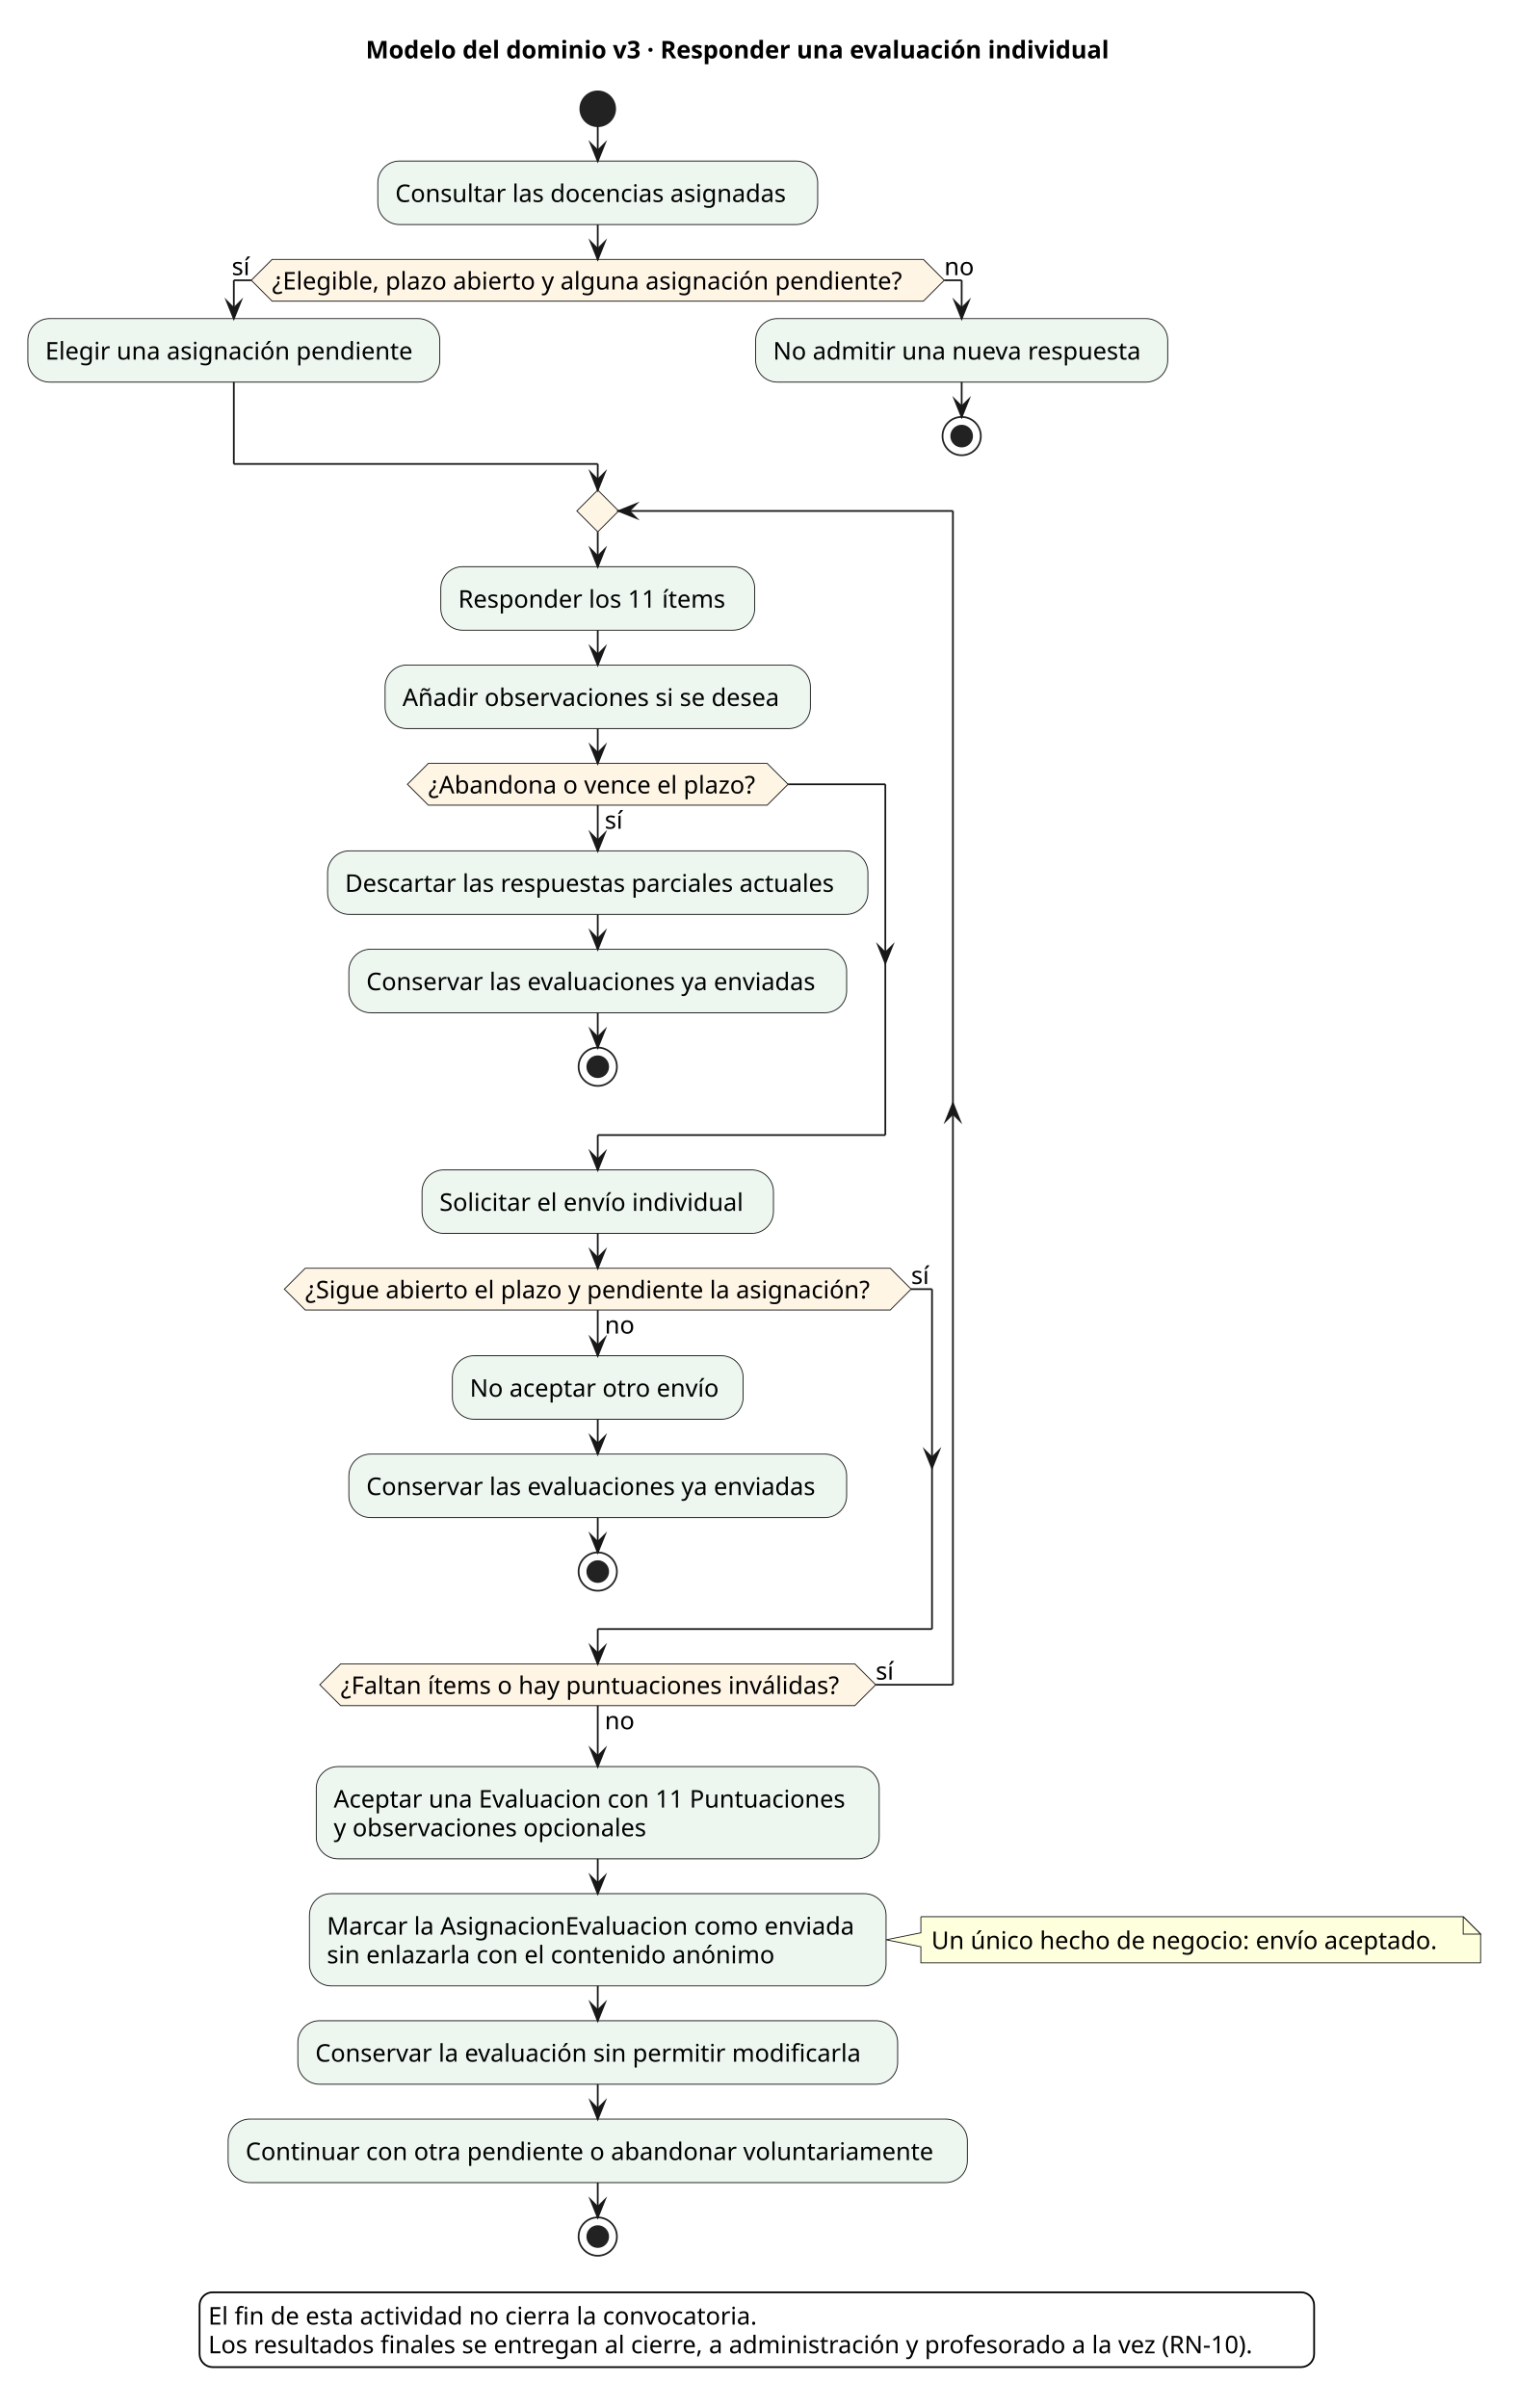
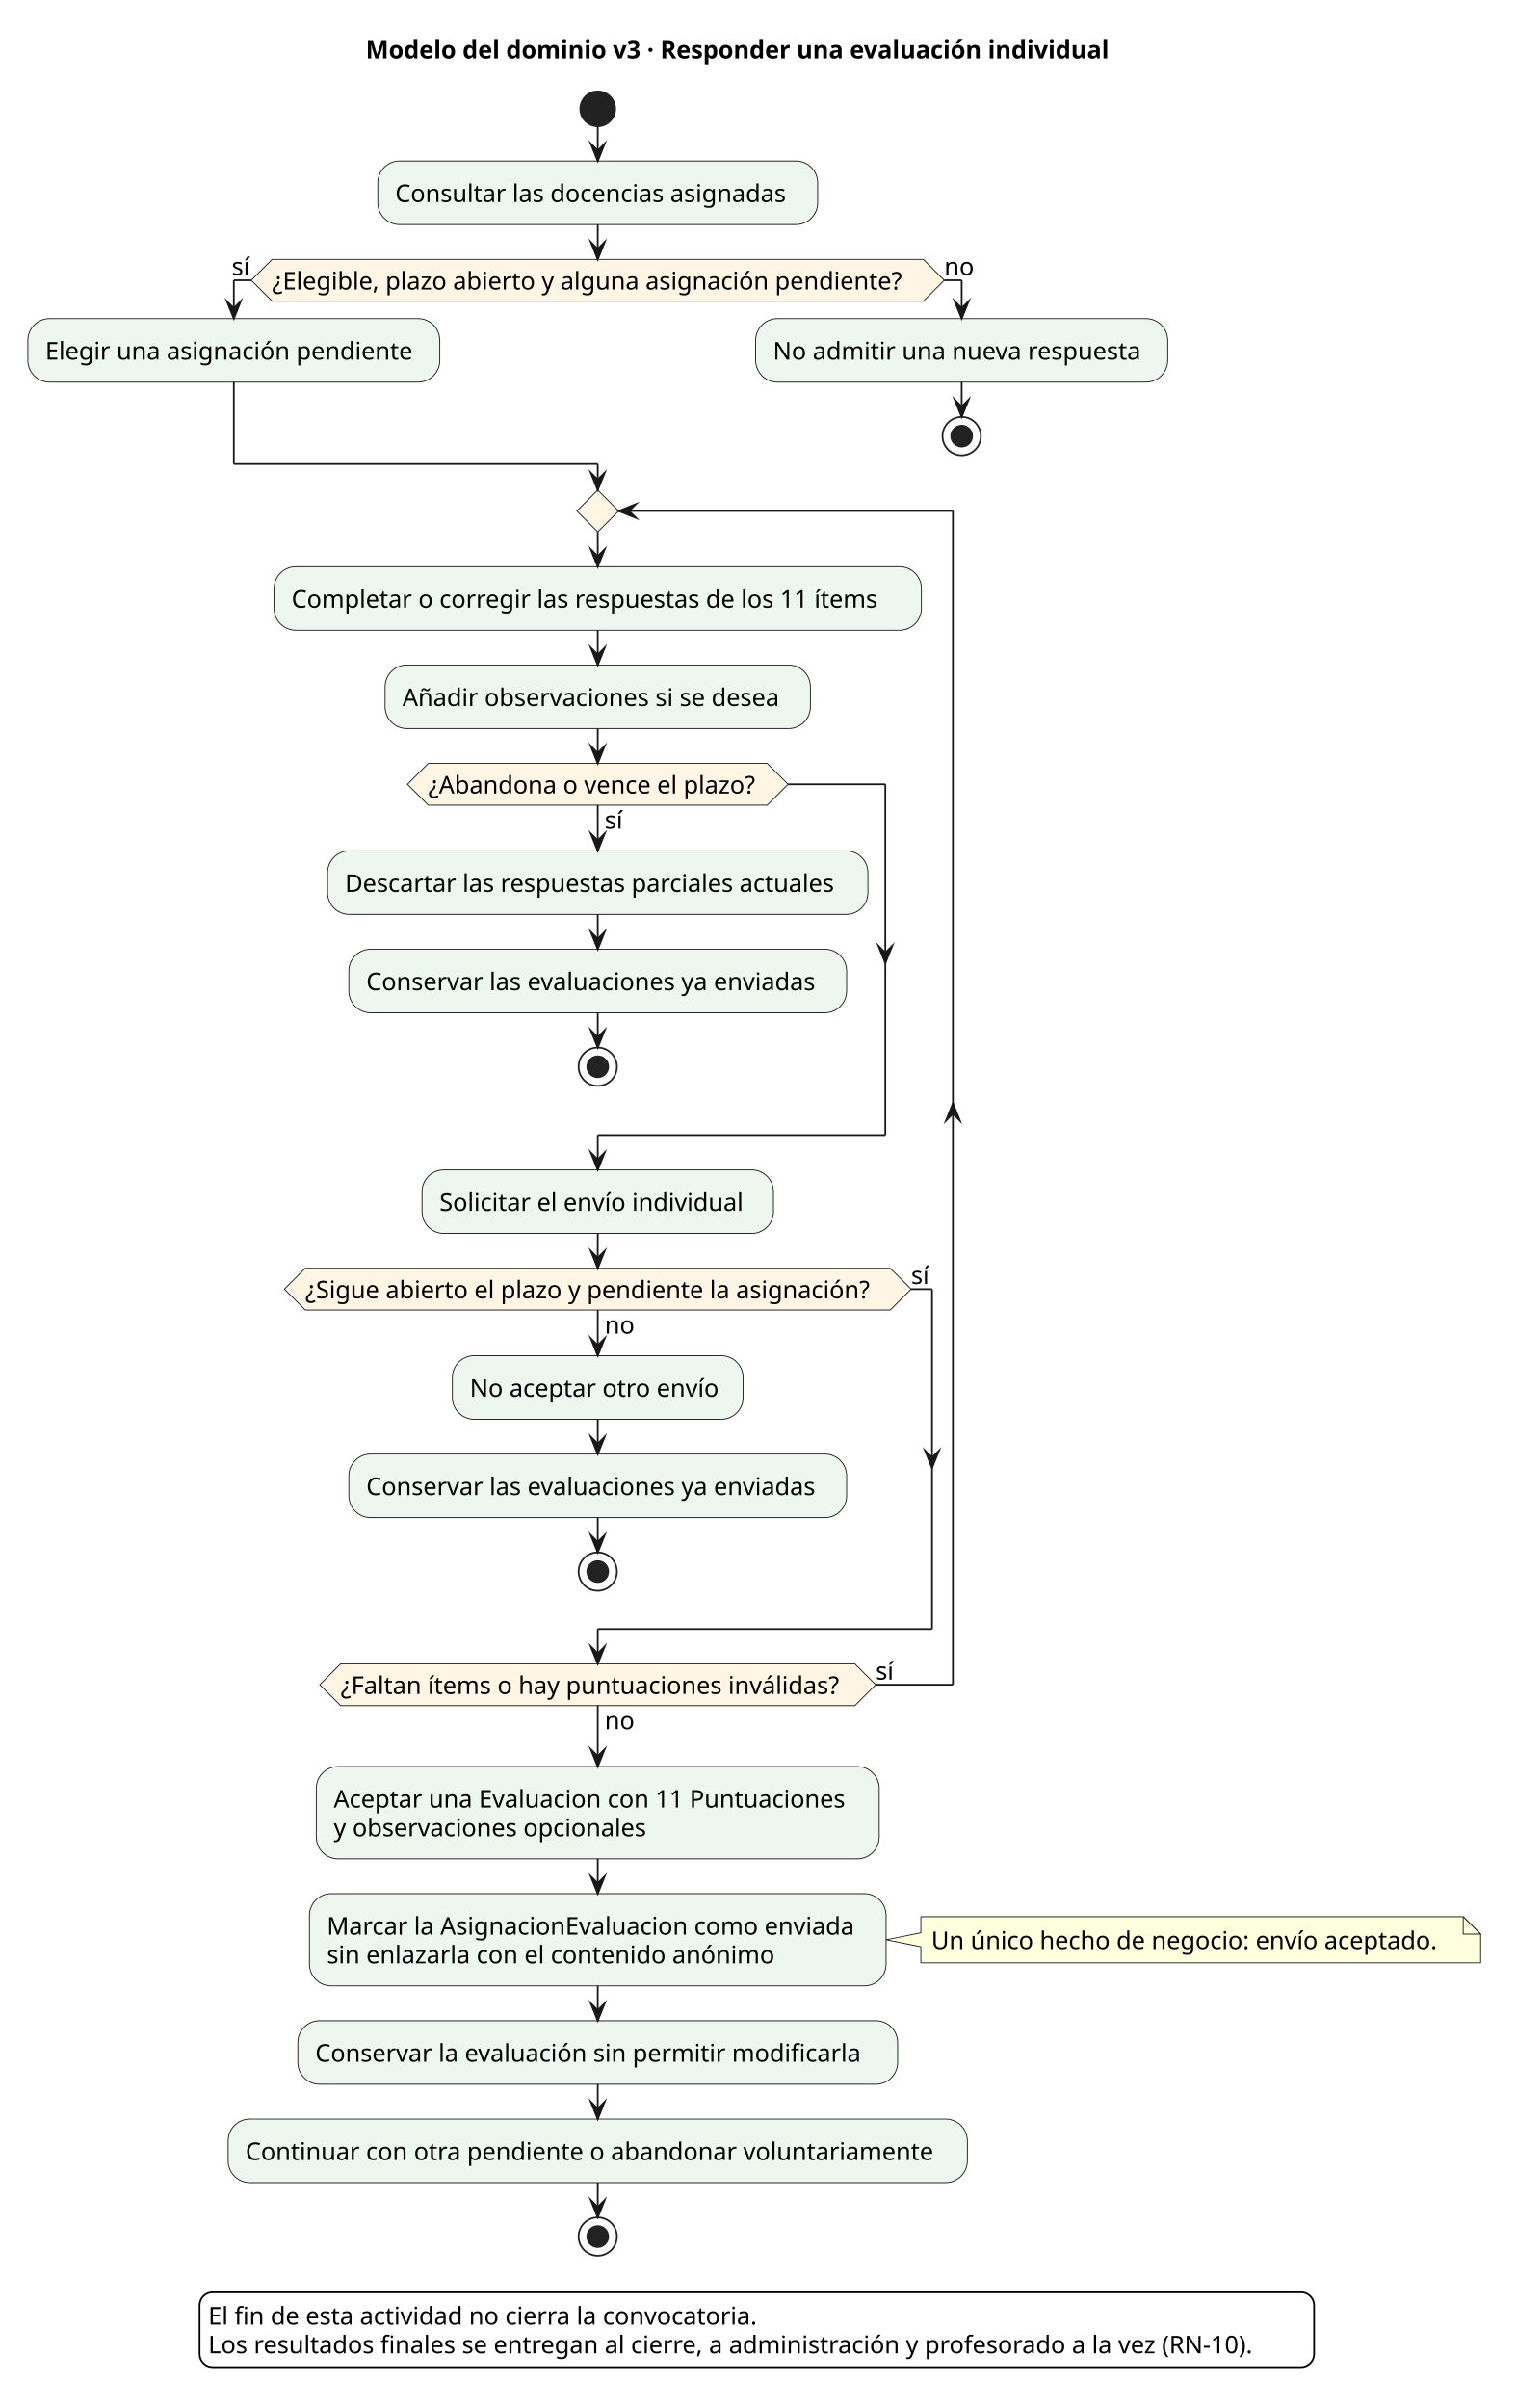
<svg xmlns="http://www.w3.org/2000/svg" version="1.1" data-diagram-type="ACTIVITY" style="width:871px;height:1383px;background:#FFFFFF;" width="871px" height="1383px" viewBox="0 0 871 1383" zoomAndPan="magnify" preserveAspectRatio="none" contentStyleType="text/css">
  <defs />
  <g font-family="sans-serif" lengthAdjust="spacing">
    <g class="title" data-source-line="1">
      <text x="210.054" y="33.535" fill="#000" font-size="14" textLength="449.285" font-weight="700">Modelo del dominio v3 · Responder una evaluación individual</text>
    </g>
    <ellipse cx="343.316" cy="62.488" rx="10" ry="10" fill="#222" style="stroke:#222;stroke-width:1;" />
    <rect x="216.992" y="92.488" width="252.647" height="36.488" fill="#EDF7F0" style="stroke:#181818;stroke-width:0.5;" rx="12.5" ry="12.5" />
    <text x="226.992" y="116.023" fill="#000" font-size="14" textLength="232.647">Consultar las docencias asignadas</text>
    <polygon points="156.295,148.977,530.337,148.977,542.337,160.977,530.337,172.977,156.295,172.977,144.295,160.977,156.295,148.977" fill="#FFF5E5" style="stroke:#181818;stroke-width:0.5;stroke-linejoin:miter;stroke-miterlimit:10;" />
    <text x="156.295" y="166.268" fill="#000" font-size="14" textLength="374.042">¿Elegible, plazo abierto y alguna asignación pendiente?</text>
    <text x="133.111" y="158.023" fill="#000" font-size="14" textLength="11.184">sí</text>
    <text x="542.337" y="158.023" fill="#000" font-size="14" textLength="17.288">no</text>
    <rect x="16" y="182.977" width="236.59" height="36.488" fill="#EDF7F0" style="stroke:#181818;stroke-width:0.5;" rx="12.5" ry="12.5" />
    <text x="26" y="206.512" fill="#000" font-size="14" textLength="216.59">Elegir una asignación pendiente</text>
    <rect x="434.004" y="182.977" width="236.665" height="36.488" fill="#EDF7F0" style="stroke:#181818;stroke-width:0.5;" rx="12.5" ry="12.5" />
    <text x="444.004" y="206.512" fill="#000" font-size="14" textLength="216.665">No admitir una nueva respuesta</text>
    <ellipse cx="552.337" cy="250.465" rx="11" ry="11" fill="none" style="stroke:#222;stroke-width:1;" />
    <ellipse cx="552.337" cy="250.465" rx="6" ry="6" fill="#222" style="stroke:#222;stroke-width:1;" />
-     <rect x="253.168" y="325.465" width="180.296" height="36.488" fill="#EDF7F0" style="stroke:#181818;stroke-width:0.5;" rx="12.5" ry="12.5" />
-     <text x="263.168" y="349" fill="#000" font-size="14" textLength="160.296">Responder los 11 ítems</text>
+     <rect x="157.42" y="325.465" width="371.791" height="36.488" fill="#EDF7F0" style="stroke:#181818;stroke-width:0.5;" rx="12.5" ry="12.5" />
+     <text x="167.42" y="349" fill="#000" font-size="14" textLength="351.791">Completar o corregir las respuestas de los 11 ítems</text>
    <rect x="221.176" y="381.953" width="244.28" height="36.488" fill="#EDF7F0" style="stroke:#181818;stroke-width:0.5;" rx="12.5" ry="12.5" />
    <text x="231.176" y="405.488" fill="#000" font-size="14" textLength="224.28">Añadir observaciones si se desea</text>
    <rect x="188.148" y="488.686" width="310.336" height="36.488" fill="#EDF7F0" style="stroke:#181818;stroke-width:0.5;" rx="12.5" ry="12.5" />
    <text x="198.148" y="512.221" fill="#000" font-size="14" textLength="290.336">Descartar las respuestas parciales actuales</text>
    <rect x="200.364" y="545.174" width="285.904" height="36.488" fill="#EDF7F0" style="stroke:#181818;stroke-width:0.5;" rx="12.5" ry="12.5" />
    <text x="210.364" y="568.709" fill="#000" font-size="14" textLength="265.904">Conservar las evaluaciones ya enviadas</text>
    <ellipse cx="343.316" cy="612.662" rx="11" ry="11" fill="none" style="stroke:#222;stroke-width:1;" />
    <ellipse cx="343.316" cy="612.662" rx="6" ry="6" fill="#222" style="stroke:#222;stroke-width:1;" />
    <polygon points="246.006,438.441,440.625,438.441,452.625,450.441,440.625,462.441,246.006,462.441,234.006,450.441,246.006,438.441" fill="#FFF5E5" style="stroke:#181818;stroke-width:0.5;stroke-linejoin:miter;stroke-miterlimit:10;" />
    <text x="347.316" y="475.977" fill="#000" font-size="14" textLength="11.184">sí</text>
    <text x="246.006" y="455.732" fill="#000" font-size="14" textLength="194.619">¿Abandona o vence el plazo?</text>
    <rect x="242.401" y="671.906" width="201.829" height="36.488" fill="#EDF7F0" style="stroke:#181818;stroke-width:0.5;" rx="12.5" ry="12.5" />
    <text x="252.401" y="695.441" fill="#000" font-size="14" textLength="181.829">Solicitar el envío individual</text>
    <rect x="259.823" y="778.639" width="166.986" height="36.488" fill="#EDF7F0" style="stroke:#181818;stroke-width:0.5;" rx="12.5" ry="12.5" />
    <text x="269.823" y="802.174" fill="#000" font-size="14" textLength="146.986">No aceptar otro envío</text>
    <rect x="200.364" y="835.127" width="285.904" height="36.488" fill="#EDF7F0" style="stroke:#181818;stroke-width:0.5;" rx="12.5" ry="12.5" />
    <text x="210.364" y="858.662" fill="#000" font-size="14" textLength="265.904">Conservar las evaluaciones ya enviadas</text>
    <ellipse cx="343.316" cy="902.615" rx="11" ry="11" fill="none" style="stroke:#222;stroke-width:1;" />
    <ellipse cx="343.316" cy="902.615" rx="6" ry="6" fill="#222" style="stroke:#222;stroke-width:1;" />
    <polygon points="175.323,728.395,511.309,728.395,523.309,740.395,511.309,752.395,175.323,752.395,163.323,740.395,175.323,728.395" fill="#FFF5E5" style="stroke:#181818;stroke-width:0.5;stroke-linejoin:miter;stroke-miterlimit:10;" />
    <text x="347.316" y="765.93" fill="#000" font-size="14" textLength="17.288">no</text>
    <text x="175.323" y="745.686" fill="#000" font-size="14" textLength="335.986">¿Sigue abierto el plazo y pendiente la asignación?</text>
    <text x="523.309" y="737.441" fill="#000" font-size="14" textLength="11.184">sí</text>
    <polygon points="343.316,281.465,355.316,293.465,343.316,305.465,331.316,293.465,343.316,281.465" fill="#FFF5E5" style="stroke:#181818;stroke-width:0.5;stroke-linejoin:miter;stroke-miterlimit:10;" />
    <polygon points="195.667,955.615,490.965,955.615,502.965,967.615,490.965,979.615,195.667,979.615,183.667,967.615,195.667,955.615" fill="#FFF5E5" style="stroke:#181818;stroke-width:0.5;stroke-linejoin:miter;stroke-miterlimit:10;" />
    <text x="347.316" y="993.15" fill="#000" font-size="14" textLength="17.288">no</text>
    <text x="195.667" y="972.906" fill="#000" font-size="14" textLength="295.299">¿Faltan ítems o hay puntuaciones inválidas?</text>
    <text x="502.965" y="964.662" fill="#000" font-size="14" textLength="11.184">sí</text>
    <rect x="181.661" y="1014.615" width="323.311" height="52.977" fill="#EDF7F0" style="stroke:#181818;stroke-width:0.5;" rx="12.5" ry="12.5" />
    <text x="191.661" y="1038.15" fill="#000" font-size="14" textLength="303.311">Aceptar una Evaluacion con 11 Puntuaciones</text>
    <text x="191.661" y="1054.639" fill="#000" font-size="14" textLength="185.302">y observaciones opcionales</text>
    <path d="M528.905,1100.836 L528.905,1110.08 L508.905,1114.08 L528.905,1118.08 L528.905,1127.324 A0,0 0 0 0 528.905,1127.324 L850.393,1127.324 A0,0 0 0 0 850.393,1127.324 L850.393,1110.836 L840.393,1100.836 L528.905,1100.836 A0,0 0 0 0 528.905,1100.836" style="stroke:#181818;stroke-width:0.5;" fill="#FEFFDD" />
    <path d="M840.393,1100.836 L840.393,1110.836 L850.393,1110.836 L840.393,1100.836" style="stroke:#181818;stroke-width:0.5;" fill="#FEFFDD" />
    <text x="534.905" y="1119.371" fill="#000" font-size="14" textLength="300.487">Un único hecho de negocio: envío aceptado.</text>
    <rect x="177.727" y="1087.592" width="331.179" height="52.977" fill="#EDF7F0" style="stroke:#181818;stroke-width:0.5;" rx="12.5" ry="12.5" />
    <text x="187.727" y="1111.127" fill="#000" font-size="14" textLength="311.179">Marcar la AsignacionEvaluacion como enviada</text>
    <text x="187.727" y="1127.615" fill="#000" font-size="14" textLength="266.923">sin enlazarla con el contenido anónimo</text>
    <rect x="171.068" y="1160.568" width="344.495" height="36.488" fill="#EDF7F0" style="stroke:#181818;stroke-width:0.5;" rx="12.5" ry="12.5" />
    <text x="181.068" y="1184.104" fill="#000" font-size="14" textLength="324.495">Conservar la evaluación sin permitir modificarla</text>
    <rect x="131.03" y="1217.057" width="424.571" height="36.488" fill="#EDF7F0" style="stroke:#181818;stroke-width:0.5;" rx="12.5" ry="12.5" />
    <text x="141.03" y="1240.592" fill="#000" font-size="14" textLength="404.571">Continuar con otra pendiente o abandonar voluntariamente</text>
    <ellipse cx="343.316" cy="1284.545" rx="11" ry="11" fill="none" style="stroke:#222;stroke-width:1;" />
    <ellipse cx="343.316" cy="1284.545" rx="6" ry="6" fill="#222" style="stroke:#222;stroke-width:1;" />
    <line x1="343.316" y1="72.488" x2="343.316" y2="92.488" style="stroke:#181818;stroke-width:1;" />
    <polygon points="339.316,82.488,343.316,92.488,347.316,82.488,343.316,86.488" fill="#181818" style="stroke:#181818;stroke-width:1;stroke-linejoin:miter;stroke-miterlimit:10;" />
    <line x1="552.337" y1="219.465" x2="552.337" y2="239.465" style="stroke:#181818;stroke-width:1;" />
    <polygon points="548.337,229.465,552.337,239.465,556.337,229.465,552.337,233.465" fill="#181818" style="stroke:#181818;stroke-width:1;stroke-linejoin:miter;stroke-miterlimit:10;" />
    <line x1="144.295" y1="160.977" x2="134.295" y2="160.977" style="stroke:#181818;stroke-width:1;" />
    <line x1="134.295" y1="160.977" x2="134.295" y2="182.977" style="stroke:#181818;stroke-width:1;" />
    <polygon points="130.295,172.977,134.295,182.977,138.295,172.977,134.295,176.977" fill="#181818" style="stroke:#181818;stroke-width:1;stroke-linejoin:miter;stroke-miterlimit:10;" />
    <line x1="542.337" y1="160.977" x2="552.337" y2="160.977" style="stroke:#181818;stroke-width:1;" />
    <line x1="552.337" y1="160.977" x2="552.337" y2="182.977" style="stroke:#181818;stroke-width:1;" />
    <polygon points="548.337,172.977,552.337,182.977,556.337,172.977,552.337,176.977" fill="#181818" style="stroke:#181818;stroke-width:1;stroke-linejoin:miter;stroke-miterlimit:10;" />
    <line x1="134.295" y1="219.465" x2="134.295" y2="266.465" style="stroke:#181818;stroke-width:1;" />
    <line x1="134.295" y1="266.465" x2="343.316" y2="266.465" style="stroke:#181818;stroke-width:1;" />
    <line x1="343.316" y1="266.465" x2="343.316" y2="281.465" style="stroke:#181818;stroke-width:1;" />
    <polygon points="339.316,271.465,343.316,281.465,347.316,271.465,343.316,275.465" fill="#181818" style="stroke:#181818;stroke-width:1;stroke-linejoin:miter;stroke-miterlimit:10;" />
    <line x1="343.316" y1="128.977" x2="343.316" y2="148.977" style="stroke:#181818;stroke-width:1;" />
    <polygon points="339.316,138.977,343.316,148.977,347.316,138.977,343.316,142.977" fill="#181818" style="stroke:#181818;stroke-width:1;stroke-linejoin:miter;stroke-miterlimit:10;" />
    <line x1="343.316" y1="361.953" x2="343.316" y2="381.953" style="stroke:#181818;stroke-width:1;" />
    <polygon points="339.316,371.953,343.316,381.953,347.316,371.953,343.316,375.953" fill="#181818" style="stroke:#181818;stroke-width:1;stroke-linejoin:miter;stroke-miterlimit:10;" />
    <line x1="343.316" y1="525.174" x2="343.316" y2="545.174" style="stroke:#181818;stroke-width:1;" />
    <polygon points="339.316,535.174,343.316,545.174,347.316,535.174,343.316,539.174" fill="#181818" style="stroke:#181818;stroke-width:1;stroke-linejoin:miter;stroke-miterlimit:10;" />
    <line x1="343.316" y1="581.662" x2="343.316" y2="601.662" style="stroke:#181818;stroke-width:1;" />
    <polygon points="339.316,591.662,343.316,601.662,347.316,591.662,343.316,595.662" fill="#181818" style="stroke:#181818;stroke-width:1;stroke-linejoin:miter;stroke-miterlimit:10;" />
    <line x1="343.316" y1="462.441" x2="343.316" y2="488.686" style="stroke:#181818;stroke-width:1;" />
    <polygon points="339.316,478.686,343.316,488.686,347.316,478.686,343.316,482.686" fill="#181818" style="stroke:#181818;stroke-width:1;stroke-linejoin:miter;stroke-miterlimit:10;" />
    <line x1="452.625" y1="450.441" x2="508.484" y2="450.441" style="stroke:#181818;stroke-width:1;" />
    <polygon points="504.484,543.174,508.484,553.174,512.484,543.174,508.484,547.174" fill="#181818" style="stroke:#181818;stroke-width:1;stroke-linejoin:miter;stroke-miterlimit:10;" />
    <line x1="508.484" y1="450.441" x2="508.484" y2="651.906" style="stroke:#181818;stroke-width:1;" />
    <line x1="508.484" y1="651.906" x2="343.316" y2="651.906" style="stroke:#181818;stroke-width:1;" />
    <line x1="343.316" y1="651.906" x2="343.316" y2="671.906" style="stroke:#181818;stroke-width:1;" />
    <polygon points="339.316,661.906,343.316,671.906,347.316,661.906,343.316,665.906" fill="#181818" style="stroke:#181818;stroke-width:1;stroke-linejoin:miter;stroke-miterlimit:10;" />
    <line x1="343.316" y1="418.441" x2="343.316" y2="438.441" style="stroke:#181818;stroke-width:1;" />
    <polygon points="339.316,428.441,343.316,438.441,347.316,428.441,343.316,432.441" fill="#181818" style="stroke:#181818;stroke-width:1;stroke-linejoin:miter;stroke-miterlimit:10;" />
    <line x1="343.316" y1="815.127" x2="343.316" y2="835.127" style="stroke:#181818;stroke-width:1;" />
    <polygon points="339.316,825.127,343.316,835.127,347.316,825.127,343.316,829.127" fill="#181818" style="stroke:#181818;stroke-width:1;stroke-linejoin:miter;stroke-miterlimit:10;" />
    <line x1="343.316" y1="871.615" x2="343.316" y2="891.615" style="stroke:#181818;stroke-width:1;" />
    <polygon points="339.316,881.615,343.316,891.615,347.316,881.615,343.316,885.615" fill="#181818" style="stroke:#181818;stroke-width:1;stroke-linejoin:miter;stroke-miterlimit:10;" />
    <line x1="343.316" y1="752.395" x2="343.316" y2="778.639" style="stroke:#181818;stroke-width:1;" />
    <polygon points="339.316,768.639,343.316,778.639,347.316,768.639,343.316,772.639" fill="#181818" style="stroke:#181818;stroke-width:1;stroke-linejoin:miter;stroke-miterlimit:10;" />
    <line x1="523.309" y1="740.395" x2="535.309" y2="740.395" style="stroke:#181818;stroke-width:1;" />
    <polygon points="531.309,833.127,535.309,843.127,539.309,833.127,535.309,837.127" fill="#181818" style="stroke:#181818;stroke-width:1;stroke-linejoin:miter;stroke-miterlimit:10;" />
    <line x1="535.309" y1="740.395" x2="535.309" y2="935.615" style="stroke:#181818;stroke-width:1;" />
    <line x1="535.309" y1="935.615" x2="343.316" y2="935.615" style="stroke:#181818;stroke-width:1;" />
    <line x1="343.316" y1="935.615" x2="343.316" y2="955.615" style="stroke:#181818;stroke-width:1;" />
    <polygon points="339.316,945.615,343.316,955.615,347.316,945.615,343.316,949.615" fill="#181818" style="stroke:#181818;stroke-width:1;stroke-linejoin:miter;stroke-miterlimit:10;" />
    <line x1="343.316" y1="708.395" x2="343.316" y2="728.395" style="stroke:#181818;stroke-width:1;" />
    <polygon points="339.316,718.395,343.316,728.395,347.316,718.395,343.316,722.395" fill="#181818" style="stroke:#181818;stroke-width:1;stroke-linejoin:miter;stroke-miterlimit:10;" />
    <line x1="343.316" y1="305.465" x2="343.316" y2="325.465" style="stroke:#181818;stroke-width:1;" />
    <polygon points="339.316,315.465,343.316,325.465,347.316,315.465,343.316,319.465" fill="#181818" style="stroke:#181818;stroke-width:1;stroke-linejoin:miter;stroke-miterlimit:10;" />
    <line x1="502.965" y1="967.615" x2="547.309" y2="967.615" style="stroke:#181818;stroke-width:1;" />
    <polygon points="543.309,643.662,547.309,633.662,551.309,643.662,547.309,639.662" fill="#181818" style="stroke:#181818;stroke-width:1;stroke-linejoin:miter;stroke-miterlimit:10;" />
    <line x1="547.309" y1="293.465" x2="547.309" y2="967.615" style="stroke:#181818;stroke-width:1;" />
    <line x1="547.309" y1="293.465" x2="355.316" y2="293.465" style="stroke:#181818;stroke-width:1;" />
    <polygon points="365.316,289.465,355.316,293.465,365.316,297.465,361.316,293.465" fill="#181818" style="stroke:#181818;stroke-width:1;stroke-linejoin:miter;stroke-miterlimit:10;" />
    <line x1="343.316" y1="979.615" x2="343.316" y2="1014.615" style="stroke:#181818;stroke-width:1;" />
    <polygon points="339.316,1004.615,343.316,1014.615,347.316,1004.615,343.316,1008.615" fill="#181818" style="stroke:#181818;stroke-width:1;stroke-linejoin:miter;stroke-miterlimit:10;" />
    <line x1="343.316" y1="1067.592" x2="343.316" y2="1087.592" style="stroke:#181818;stroke-width:1;" />
    <polygon points="339.316,1077.592,343.316,1087.592,347.316,1077.592,343.316,1081.592" fill="#181818" style="stroke:#181818;stroke-width:1;stroke-linejoin:miter;stroke-miterlimit:10;" />
    <line x1="343.316" y1="1140.568" x2="343.316" y2="1160.568" style="stroke:#181818;stroke-width:1;" />
    <polygon points="339.316,1150.568,343.316,1160.568,347.316,1150.568,343.316,1154.568" fill="#181818" style="stroke:#181818;stroke-width:1;stroke-linejoin:miter;stroke-miterlimit:10;" />
    <line x1="343.316" y1="1197.057" x2="343.316" y2="1217.057" style="stroke:#181818;stroke-width:1;" />
    <polygon points="339.316,1207.057,343.316,1217.057,347.316,1207.057,343.316,1211.057" fill="#181818" style="stroke:#181818;stroke-width:1;stroke-linejoin:miter;stroke-miterlimit:10;" />
    <line x1="343.316" y1="1253.545" x2="343.316" y2="1273.545" style="stroke:#181818;stroke-width:1;" />
    <polygon points="339.316,1263.545,343.316,1273.545,347.316,1263.545,343.316,1267.545" fill="#181818" style="stroke:#181818;stroke-width:1;stroke-linejoin:miter;stroke-miterlimit:10;" />
    <g class="legend" data-source-line="44">
      <rect x="114.625" y="1316.545" width="640.144" height="42.977" fill="none" style="stroke:#000;stroke-width:1;" rx="7.5" ry="7.5" />
      <text x="119.625" y="1335.08" fill="#000" font-size="14" textLength="328.556">El fin de esta actividad no cierra la convocatoria.</text>
      <text x="119.625" y="1351.568" fill="#000" font-size="14" textLength="630.144">Los resultados finales se entregan al cierre, a administración y profesorado a la vez (RN-10).</text>
    </g>
  </g>
</svg>
